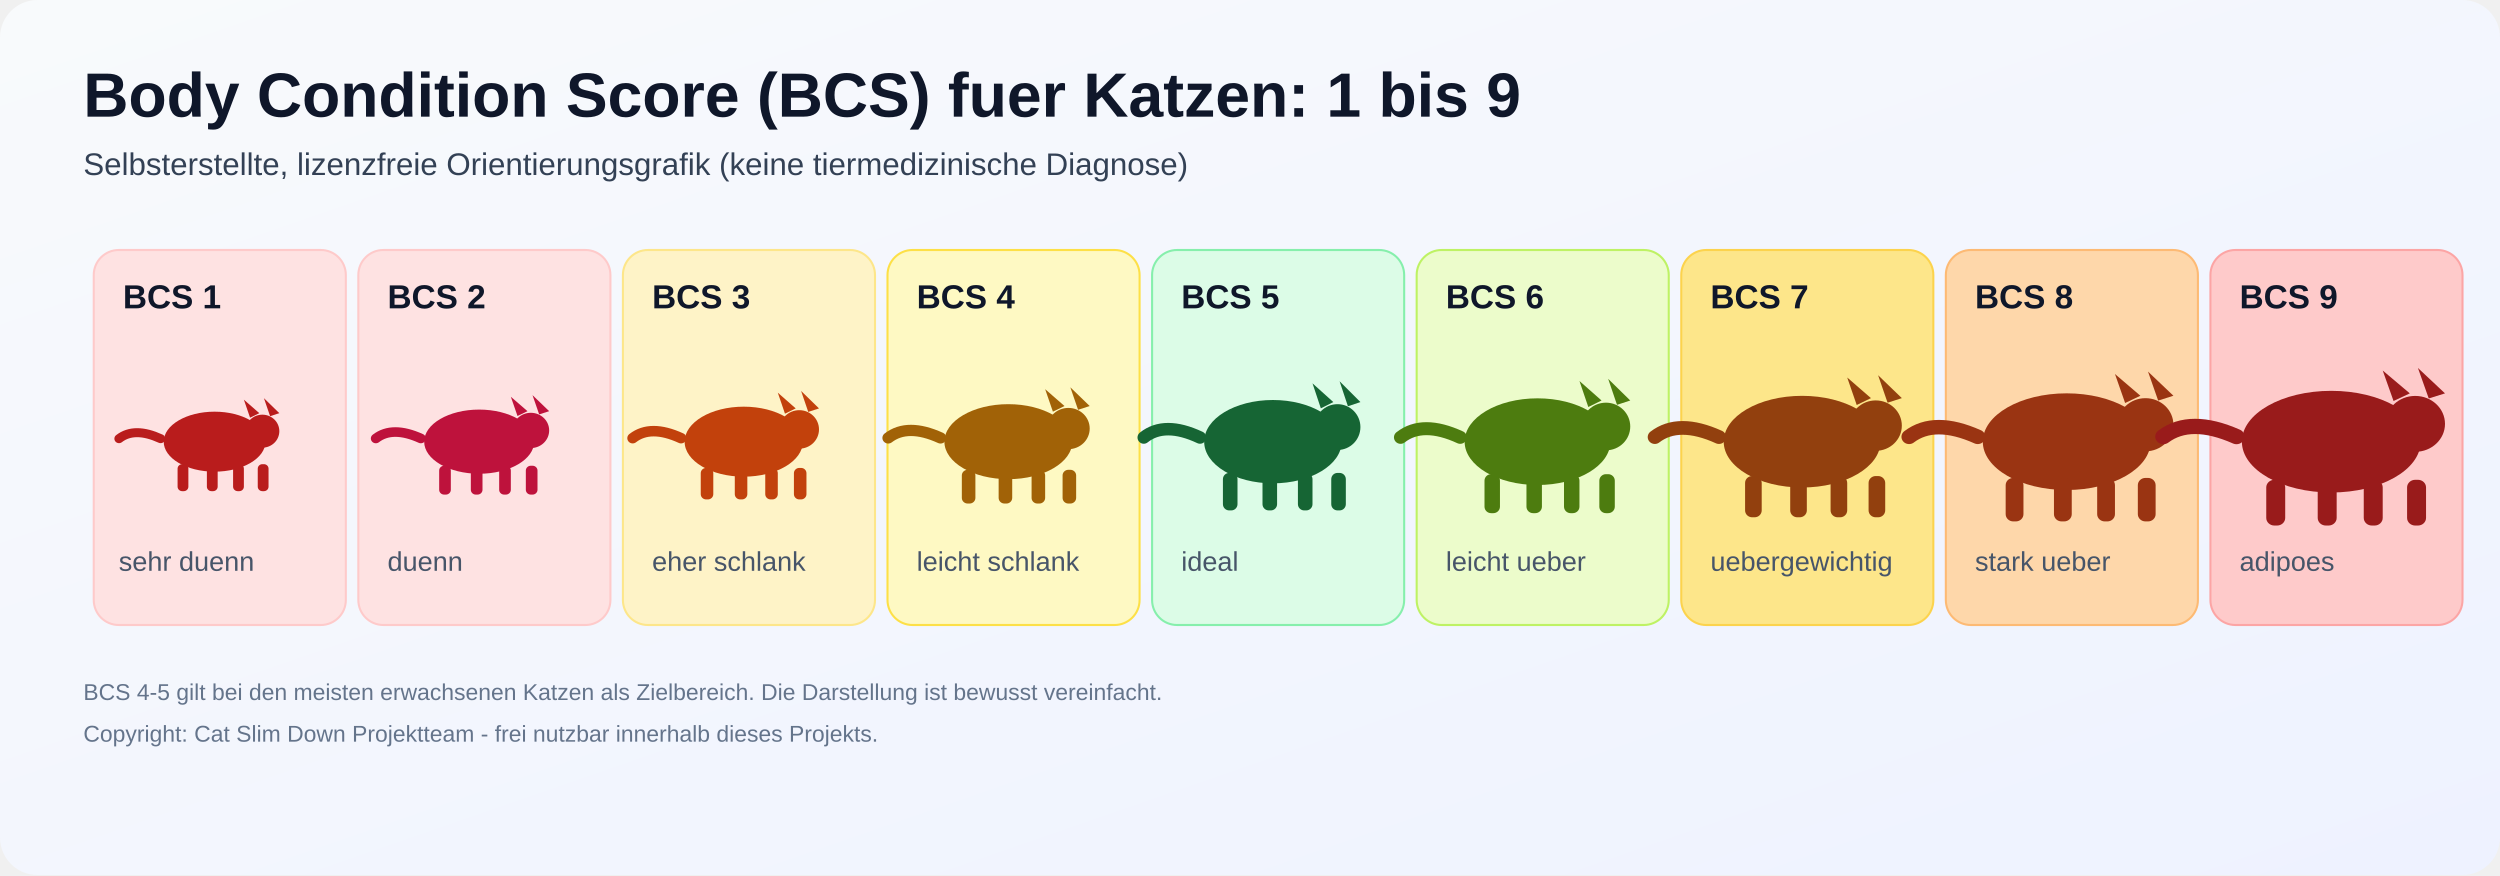
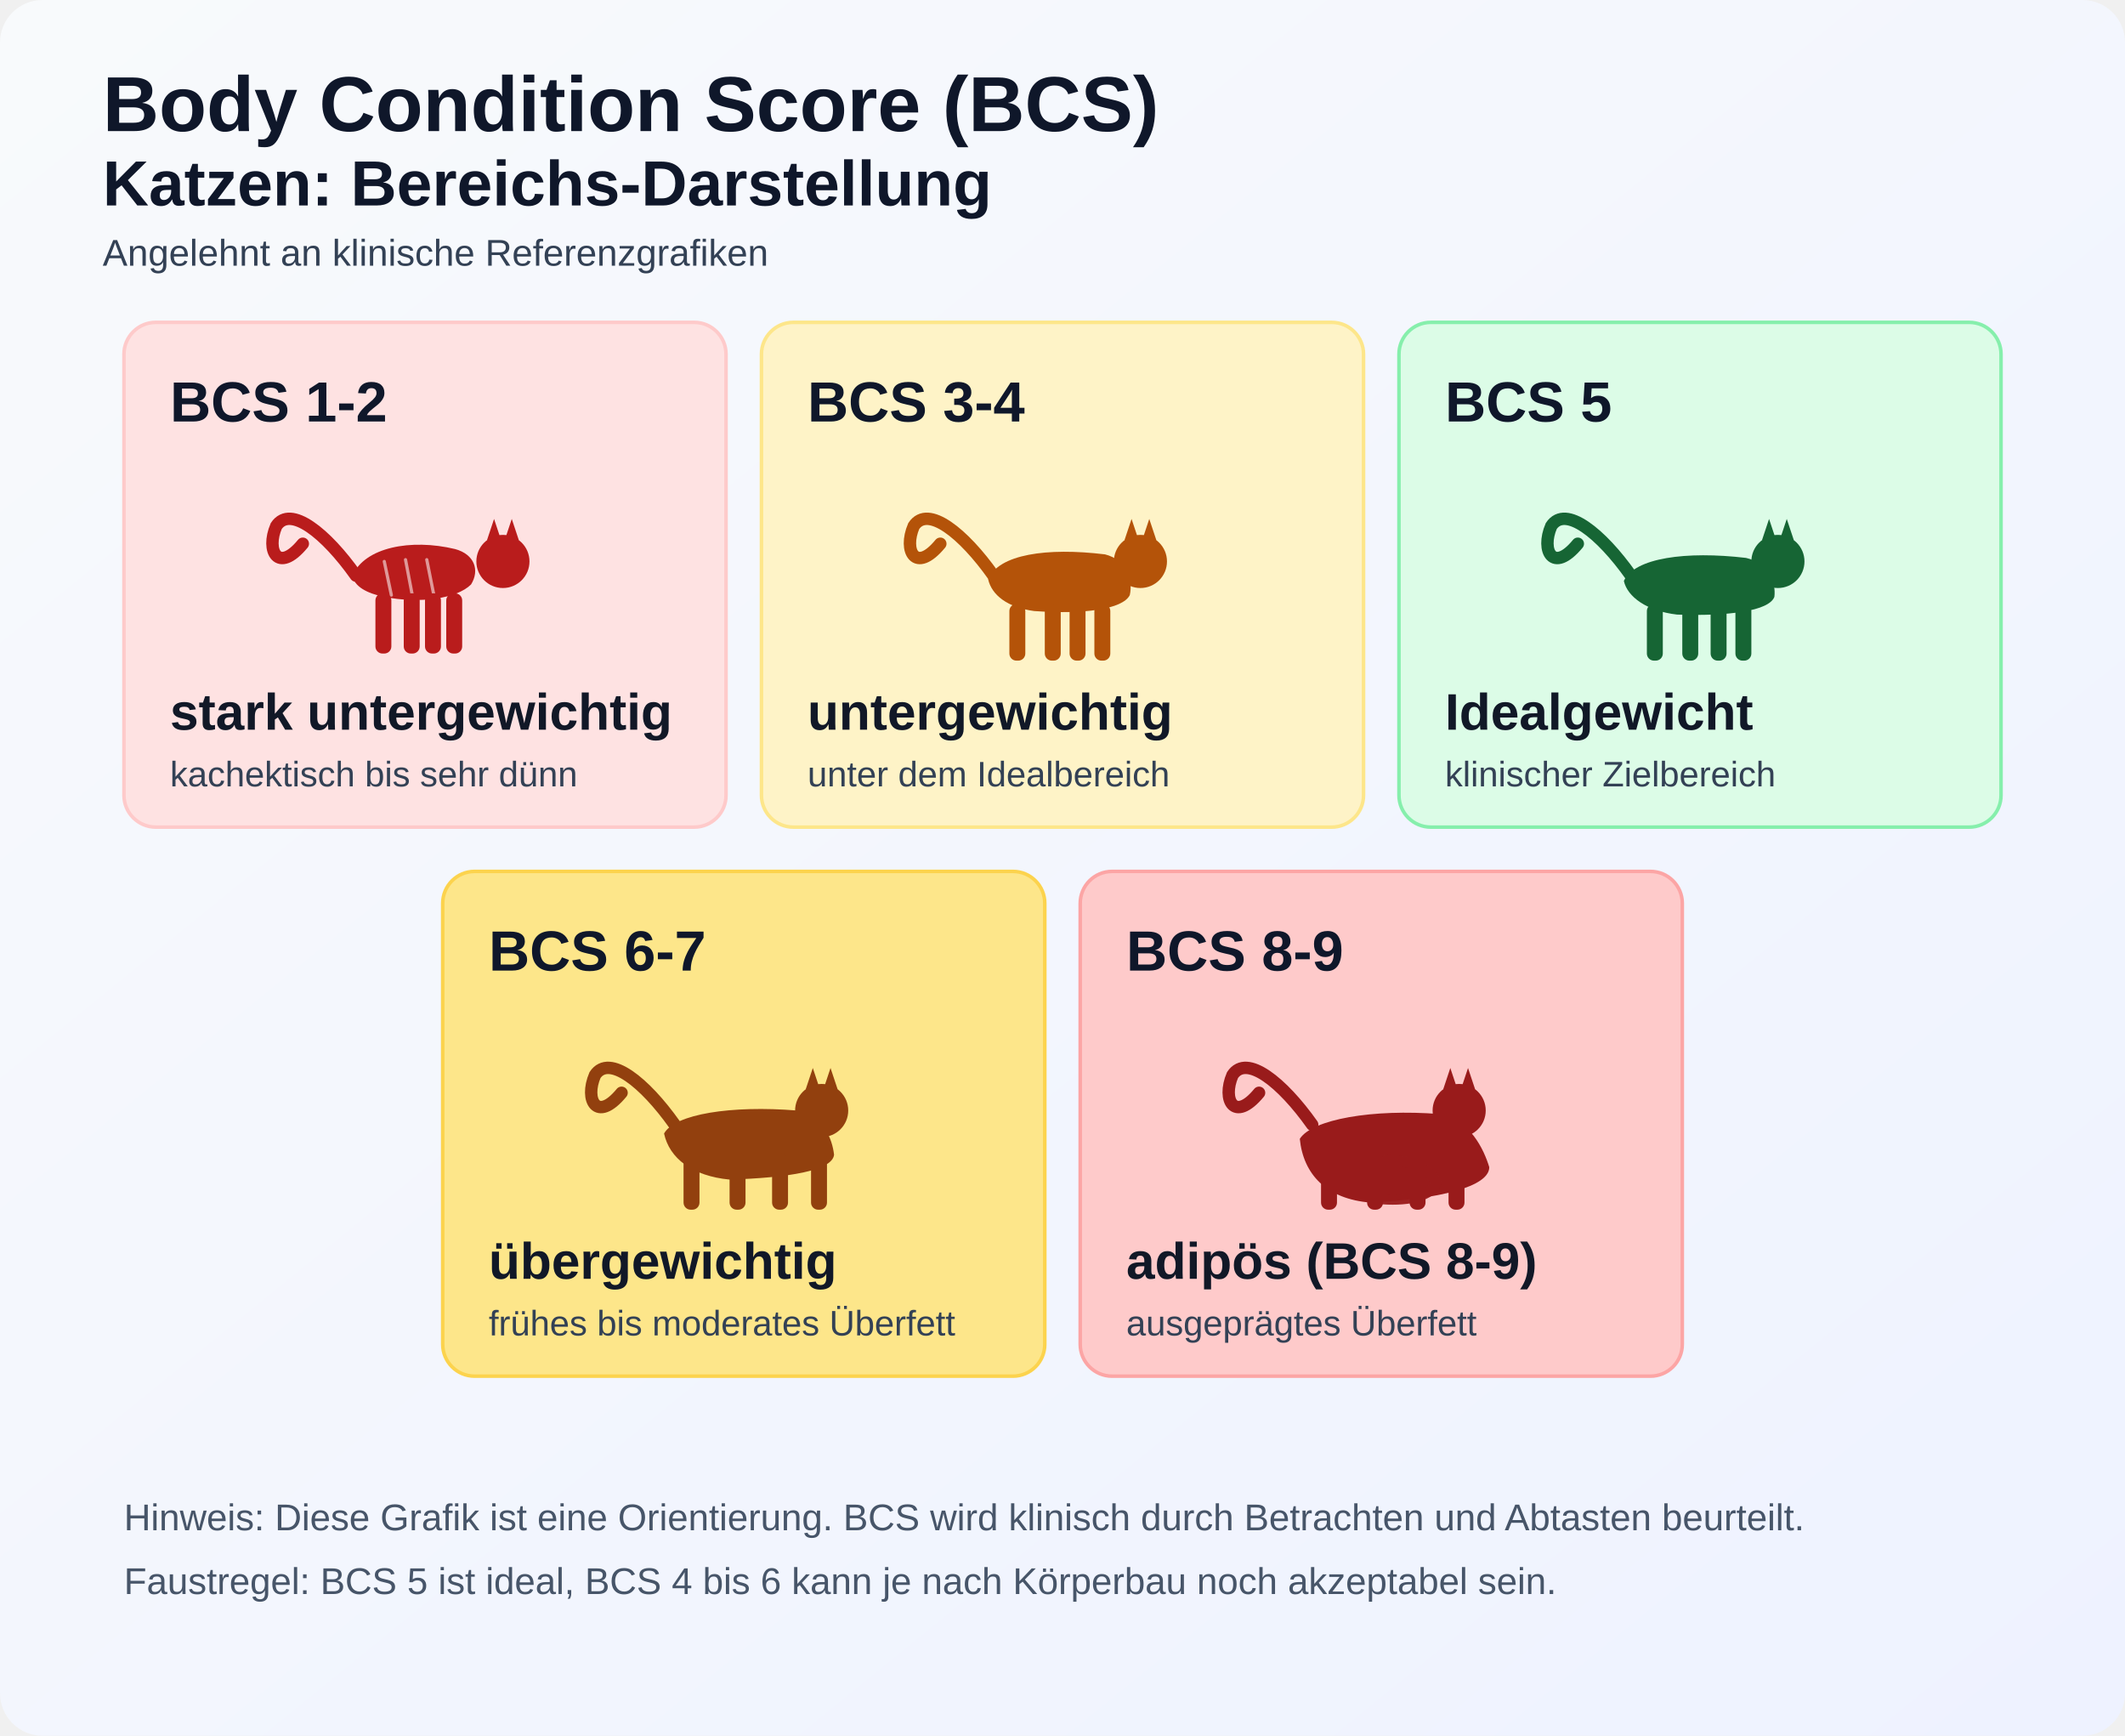
- <svg xmlns="http://www.w3.org/2000/svg" width="1200" height="420" viewBox="0 0 1200 420" role="img" aria-labelledby="title desc">
+ <svg xmlns="http://www.w3.org/2000/svg" width="820" height="670" viewBox="0 0 1200 980" role="img" aria-labelledby="title desc" style="max-width:100%; height:auto; display:block;">
  <defs>
    <style>
-       .title { font: 700 30px 'Segoe UI', Arial, sans-serif; fill: #0f172a; }
-       .sub { font: 500 15px 'Segoe UI', Arial, sans-serif; fill: #334155; }
-       .score { font: 700 16px 'Segoe UI', Arial, sans-serif; fill: #0f172a; }
-       .note { font: 500 13px 'Segoe UI', Arial, sans-serif; fill: #475569; }
-       .small { font: 500 11px 'Segoe UI', Arial, sans-serif; fill: #64748b; }
+       .title { font: 700 44px 'Segoe UI', Arial, sans-serif; fill: #0f172a; }
+       .subtitle { font: 500 21px 'Segoe UI', Arial, sans-serif; fill: #334155; }
+       .card-title { font: 700 32px 'Segoe UI', Arial, sans-serif; fill: #0f172a; }
+       .card-label { font: 700 29px 'Segoe UI', Arial, sans-serif; fill: #111827; }
+       .card-detail { font: 500 20px 'Segoe UI', Arial, sans-serif; fill: #334155; }
+       .footer { font: 500 21px 'Segoe UI', Arial, sans-serif; fill: #475569; }
    </style>
    <linearGradient id="bg" x1="0" y1="0" x2="1" y2="1">
      <stop offset="0%" stop-color="#f8fafc" />
      <stop offset="100%" stop-color="#eef2ff" />
    </linearGradient>
-     <g id="cat">
-       <ellipse cx="0" cy="0" rx="33" ry="20" fill="currentColor" />
-       <circle cx="31" cy="-7" r="11" fill="currentColor" />
-       <polygon points="36,-17 32,-29 42,-19" fill="currentColor" />
-       <polygon points="23,-16 19,-28 29,-19" fill="currentColor" />
-       <rect x="-24" y="15" width="7" height="18" rx="3" fill="currentColor" />
-       <rect x="-5" y="15" width="7" height="18" rx="3" fill="currentColor" />
-       <rect x="12" y="15" width="7" height="18" rx="3" fill="currentColor" />
-       <rect x="28" y="15" width="7" height="18" rx="3" fill="currentColor" />
-       <path d="M-35 -2 Q-52 -10 -62 -2" stroke="currentColor" stroke-width="6" fill="none" stroke-linecap="round" />
+     <g id="cat-thin">
+       <path d="M-41 -2 C-34 -18 -8 -23 17 -17 C28 -14 31 -5 26 3 C18 11 -3 14 -23 10 C-33 8 -40 4 -41 -2 Z" fill="currentColor" />
+       <path d="M-23 -10 L-19 9 M-11 -11 L-7 10 M1 -11 L5 9" stroke="#ffffff" stroke-width="1.8" stroke-linecap="round" opacity="0.55" />
+       <circle cx="44" cy="-10" r="15" fill="currentColor" />
+       <polygon points="53,-22 49,-34 45,-22" fill="currentColor" />
+       <polygon points="35,-22 39,-34 43,-22" fill="currentColor" />
+       <rect x="-28" y="8" width="9" height="34" rx="4" fill="currentColor" />
+       <rect x="-12" y="8" width="9" height="34" rx="4" fill="currentColor" />
+       <rect x="0" y="8" width="9" height="34" rx="4" fill="currentColor" />
+       <rect x="12" y="8" width="9" height="34" rx="4" fill="currentColor" />
+       <path d="M-39 -2 C-56 -26 -76 -42 -84 -30 C-90 -16 -83 -3 -69 -20" stroke="currentColor" stroke-width="7" fill="none" stroke-linecap="round" />
+     </g>
+     <g id="cat-lean">
+       <path d="M-42 0 C-36 -14 -9 -18 24 -14 C36 -11 40 0 38 9 C34 17 12 20 -16 18 C-31 16 -40 9 -42 0 Z" fill="currentColor" />
+       <circle cx="44" cy="-10" r="15" fill="currentColor" />
+       <polygon points="53,-22 49,-34 45,-22" fill="currentColor" />
+       <polygon points="35,-22 39,-34 43,-22" fill="currentColor" />
+       <rect x="-30" y="14" width="9" height="32" rx="4" fill="currentColor" />
+       <rect x="-10" y="14" width="9" height="32" rx="4" fill="currentColor" />
+       <rect x="4" y="14" width="9" height="32" rx="4" fill="currentColor" />
+       <rect x="18" y="14" width="9" height="32" rx="4" fill="currentColor" />
+       <path d="M-39 -2 C-56 -26 -76 -42 -84 -30 C-90 -16 -83 -3 -69 -20" stroke="currentColor" stroke-width="7" fill="none" stroke-linecap="round" />
+     </g>
+     <g id="cat-ideal">
+       <path d="M-43 1 C-37 -12 -8 -16 26 -12 C39 -9 43 2 42 10 C39 18 16 21 -13 20 C-30 18 -41 10 -43 1 Z" fill="currentColor" />
+       <circle cx="44" cy="-10" r="15" fill="currentColor" />
+       <polygon points="53,-22 49,-34 45,-22" fill="currentColor" />
+       <polygon points="35,-22 39,-34 43,-22" fill="currentColor" />
+       <rect x="-30" y="14" width="9" height="32" rx="4" fill="currentColor" />
+       <rect x="-10" y="14" width="9" height="32" rx="4" fill="currentColor" />
+       <rect x="6" y="14" width="9" height="32" rx="4" fill="currentColor" />
+       <rect x="20" y="14" width="9" height="32" rx="4" fill="currentColor" />
+       <path d="M-39 -2 C-56 -26 -76 -42 -84 -30 C-90 -16 -83 -3 -69 -20" stroke="currentColor" stroke-width="7" fill="none" stroke-linecap="round" />
+     </g>
+     <g id="cat-over">
+       <path d="M-45 3 C-39 -8 -7 -13 30 -10 C45 -7 50 6 51 15 C50 24 25 28 -8 29 C-29 27 -42 17 -45 3 Z" fill="currentColor" />
+       <circle cx="44" cy="-10" r="15" fill="currentColor" />
+       <polygon points="53,-22 49,-34 45,-22" fill="currentColor" />
+       <polygon points="35,-22 39,-34 43,-22" fill="currentColor" />
+       <rect x="-34" y="14" width="9" height="32" rx="4" fill="currentColor" />
+       <rect x="-8" y="14" width="9" height="32" rx="4" fill="currentColor" />
+       <rect x="16" y="14" width="9" height="32" rx="4" fill="currentColor" />
+       <rect x="38" y="14" width="9" height="32" rx="4" fill="currentColor" />
+       <path d="M-39 -2 C-56 -26 -76 -42 -84 -30 C-90 -16 -83 -3 -69 -20" stroke="currentColor" stroke-width="7" fill="none" stroke-linecap="round" />
+     </g>
+     <g id="cat-obese">
+       <path d="M-46 6 C-39 -5 -5 -11 33 -8 C50 -5 58 12 61 22 C61 33 33 40 -6 42 C-31 40 -44 26 -46 6 Z" fill="currentColor" />
+       <circle cx="44" cy="-10" r="15" fill="currentColor" />
+       <path d="M3 18 C16 18 28 23 31 31 C28 38 16 41 1 40" fill="none" stroke="currentColor" stroke-width="6" stroke-linecap="round" opacity="0.95" />
+       <polygon points="53,-22 49,-34 45,-22" fill="currentColor" />
+       <polygon points="35,-22 39,-34 43,-22" fill="currentColor" />
+       <rect x="-34" y="14" width="9" height="32" rx="4" fill="currentColor" />
+       <rect x="-8" y="14" width="9" height="32" rx="4" fill="currentColor" />
+       <rect x="16" y="14" width="9" height="32" rx="4" fill="currentColor" />
+       <rect x="38" y="14" width="9" height="32" rx="4" fill="currentColor" />
+       <path d="M-39 -2 C-56 -26 -76 -42 -84 -30 C-90 -16 -83 -3 -69 -20" stroke="currentColor" stroke-width="7" fill="none" stroke-linecap="round" />
    </g>
  </defs>
-   <rect width="1200" height="420" fill="url(#bg)" rx="18" />
-   <text x="40" y="56" class="title">Body Condition Score (BCS) fuer Katzen: 1 bis 9</text>
-   <text x="40" y="84" class="sub">Selbsterstellte, lizenzfreie Orientierungsgrafik (keine tiermedizinische Diagnose)</text>
-   <g transform="translate(45,120)">
-     <rect x="0" y="0" width="121" height="180" rx="12" fill="#fee2e2" stroke="#fecaca" />
-     <text x="14" y="28" class="score">BCS 1</text>
-     <g transform="translate(58,92) scale(0.74,0.72)" style="color:#b91c1c">
-       <use href="#cat" />
+   <rect width="1200" height="980" fill="url(#bg)" rx="24" />
+   <text x="58" y="74" class="title">Body Condition Score (BCS)</text>
+   <text x="58" y="116" class="title" style="font-size:36px; font-weight:700;">Katzen: Bereichs-Darstellung</text>
+   <text x="58" y="150" class="subtitle">Angelehnt an klinische Referenzgrafiken</text>
+   <g transform="translate(70,182)">
+     <rect x="0" y="0" width="340" height="285" rx="18" fill="#fee2e2" stroke="#fecaca" stroke-width="2" />
+     <text x="26" y="56" class="card-title">BCS 1-2</text>
+     <g transform="translate(170,145)" style="color:#b91c1c">
+       <use href="#cat-thin" />
    </g>
-     <text x="12" y="154" class="note">sehr duenn</text>
+     <text x="26" y="230" class="card-label">stark untergewichtig</text>
+     <text x="26" y="262" class="card-detail">kachektisch bis sehr dünn</text>
  </g>
-   <g transform="translate(172,120)">
-     <rect x="0" y="0" width="121" height="180" rx="12" fill="#fee2e2" stroke="#fecaca" />
-     <text x="14" y="28" class="score">BCS 2</text>
-     <g transform="translate(58,92) scale(0.8,0.77)" style="color:#be123c">
-       <use href="#cat" />
+   <g transform="translate(430,182)">
+     <rect x="0" y="0" width="340" height="285" rx="18" fill="#fef3c7" stroke="#fde68a" stroke-width="2" />
+     <text x="26" y="56" class="card-title">BCS 3-4</text>
+     <g transform="translate(170,145)" style="color:#b45309">
+       <use href="#cat-lean" />
    </g>
-     <text x="14" y="154" class="note">duenn</text>
+     <text x="26" y="230" class="card-label">untergewichtig</text>
+     <text x="26" y="262" class="card-detail">unter dem Idealbereich</text>
  </g>
-   <g transform="translate(299,120)">
-     <rect x="0" y="0" width="121" height="180" rx="12" fill="#fef3c7" stroke="#fde68a" />
-     <text x="14" y="28" class="score">BCS 3</text>
-     <g transform="translate(58,92) scale(0.86,0.84)" style="color:#c2410c">
-       <use href="#cat" />
+   <g transform="translate(790,182)">
+     <rect x="0" y="0" width="340" height="285" rx="18" fill="#dcfce7" stroke="#86efac" stroke-width="2" />
+     <text x="26" y="56" class="card-title">BCS 5</text>
+     <g transform="translate(170,145)" style="color:#166534">
+       <use href="#cat-ideal" />
    </g>
-     <text x="14" y="154" class="note">eher schlank</text>
+     <text x="26" y="230" class="card-label">Idealgewicht</text>
+     <text x="26" y="262" class="card-detail">klinischer Zielbereich</text>
  </g>
-   <g transform="translate(426,120)">
-     <rect x="0" y="0" width="121" height="180" rx="12" fill="#fef9c3" stroke="#fde047" />
-     <text x="14" y="28" class="score">BCS 4</text>
-     <g transform="translate(58,92) scale(0.93,0.90)" style="color:#a16207">
-       <use href="#cat" />
+   <g transform="translate(250,492)">
+     <rect x="0" y="0" width="340" height="285" rx="18" fill="#fde68a" stroke="#fcd34d" stroke-width="2" />
+     <text x="26" y="56" class="card-title">BCS 6-7</text>
+     <g transform="translate(170,145)" style="color:#92400e">
+       <use href="#cat-over" />
    </g>
-     <text x="14" y="154" class="note">leicht schlank</text>
+     <text x="26" y="230" class="card-label">übergewichtig</text>
+     <text x="26" y="262" class="card-detail">frühes bis moderates Überfett</text>
  </g>
-   <g transform="translate(553,120)">
-     <rect x="0" y="0" width="121" height="180" rx="12" fill="#dcfce7" stroke="#86efac" />
-     <text x="14" y="28" class="score">BCS 5</text>
-     <g transform="translate(58,92) scale(1.0,1.0)" style="color:#166534">
-       <use href="#cat" />
+   <g transform="translate(610,492)">
+     <rect x="0" y="0" width="340" height="285" rx="18" fill="#fecaca" stroke="#fca5a5" stroke-width="2" />
+     <text x="26" y="56" class="card-title">BCS 8-9</text>
+     <g transform="translate(170,145)" style="color:#991b1b">
+       <use href="#cat-obese" />
    </g>
-     <text x="14" y="154" class="note">ideal</text>
+     <text x="26" y="230" class="card-label">adipös (BCS 8-9)</text>
+     <text x="26" y="262" class="card-detail">ausgeprägtes Überfett</text>
  </g>
-   <g transform="translate(680,120)">
-     <rect x="0" y="0" width="121" height="180" rx="12" fill="#ecfccb" stroke="#bef264" />
-     <text x="14" y="28" class="score">BCS 6</text>
-     <g transform="translate(58,92) scale(1.06,1.04)" style="color:#4d7c0f">
-       <use href="#cat" />
-     </g>
-     <text x="14" y="154" class="note">leicht ueber</text>
-   </g>
-   <g transform="translate(807,120)">
-     <rect x="0" y="0" width="121" height="180" rx="12" fill="#fde68a" stroke="#fcd34d" />
-     <text x="14" y="28" class="score">BCS 7</text>
-     <g transform="translate(58,92) scale(1.14,1.10)" style="color:#92400e">
-       <use href="#cat" />
-     </g>
-     <text x="14" y="154" class="note">uebergewichtig</text>
-   </g>
-   <g transform="translate(934,120)">
-     <rect x="0" y="0" width="121" height="180" rx="12" fill="#fed7aa" stroke="#fdba74" />
-     <text x="14" y="28" class="score">BCS 8</text>
-     <g transform="translate(58,92) scale(1.22,1.16)" style="color:#9a3412">
-       <use href="#cat" />
-     </g>
-     <text x="14" y="154" class="note">stark ueber</text>
-   </g>
-   <g transform="translate(1061,120)">
-     <rect x="0" y="0" width="121" height="180" rx="12" fill="#fecaca" stroke="#fca5a5" />
-     <text x="14" y="28" class="score">BCS 9</text>
-     <g transform="translate(58,92) scale(1.30,1.22)" style="color:#991b1b">
-       <use href="#cat" />
-     </g>
-     <text x="14" y="154" class="note">adipoes</text>
-   </g>
-   <text x="40" y="336" class="small">BCS 4-5 gilt bei den meisten erwachsenen Katzen als Zielbereich. Die Darstellung ist bewusst vereinfacht.</text>
-   <text x="40" y="356" class="small">Copyright: Cat Slim Down Projektteam - frei nutzbar innerhalb dieses Projekts.</text>
+   <text x="70" y="864" class="footer">Hinweis: Diese Grafik ist eine Orientierung. BCS wird klinisch durch Betrachten und Abtasten beurteilt.</text>
+   <text x="70" y="900" class="footer">Faustregel: BCS 5 ist ideal, BCS 4 bis 6 kann je nach Körperbau noch akzeptabel sein.</text>
</svg>
